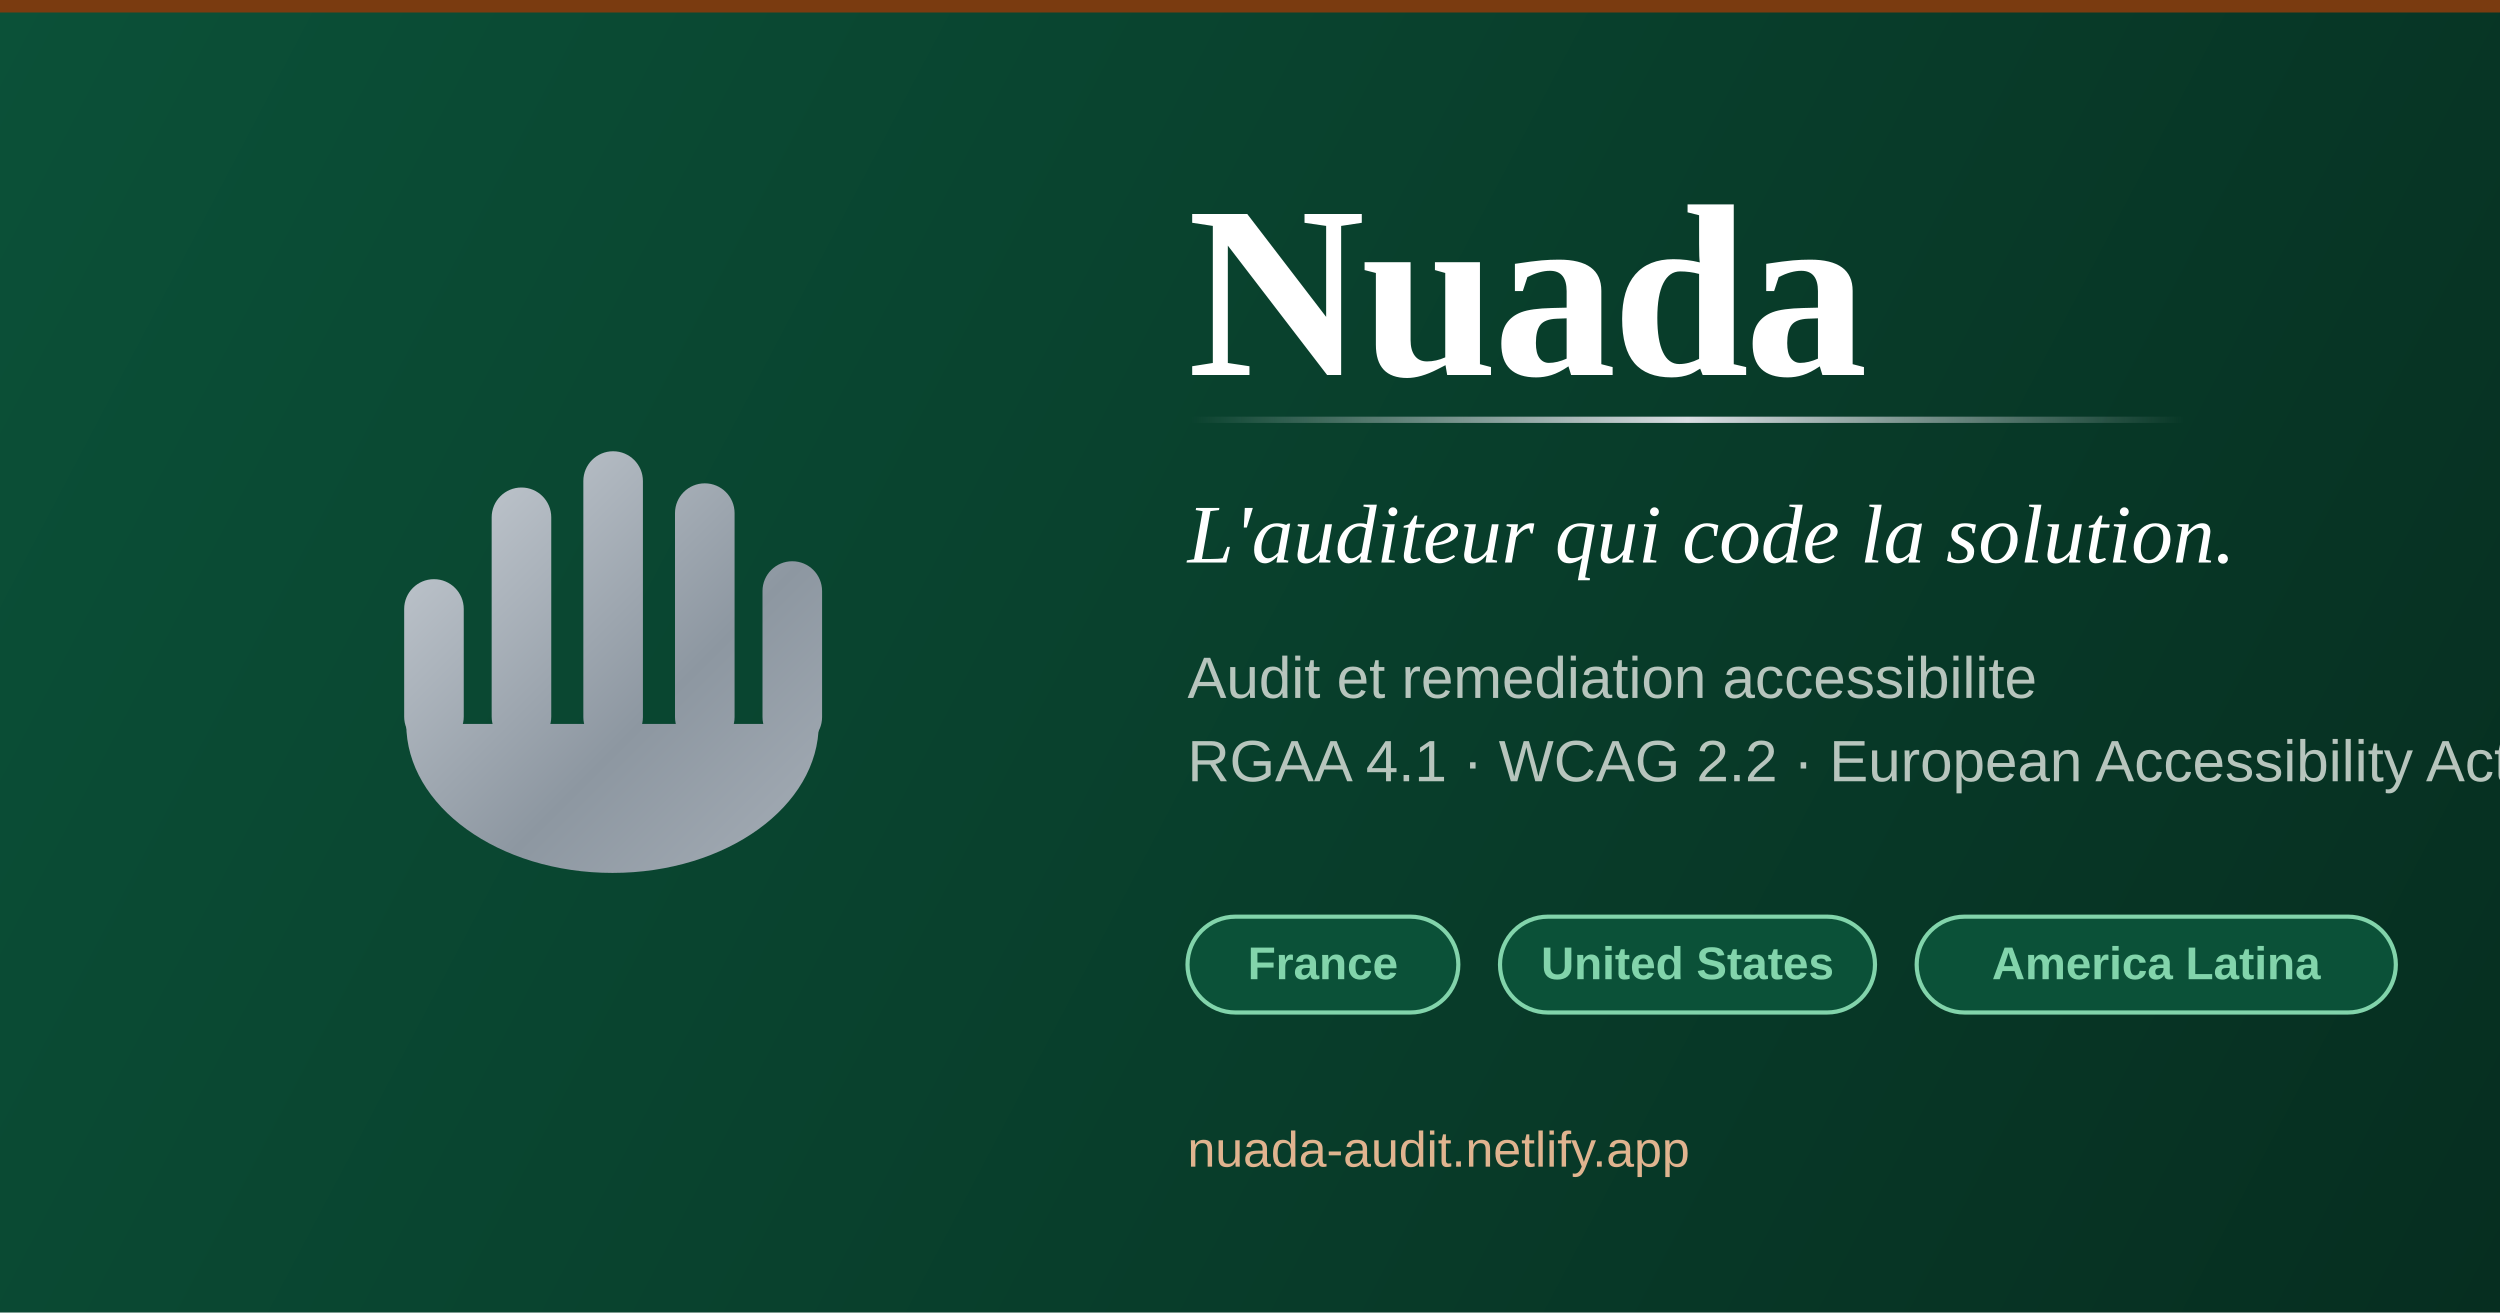
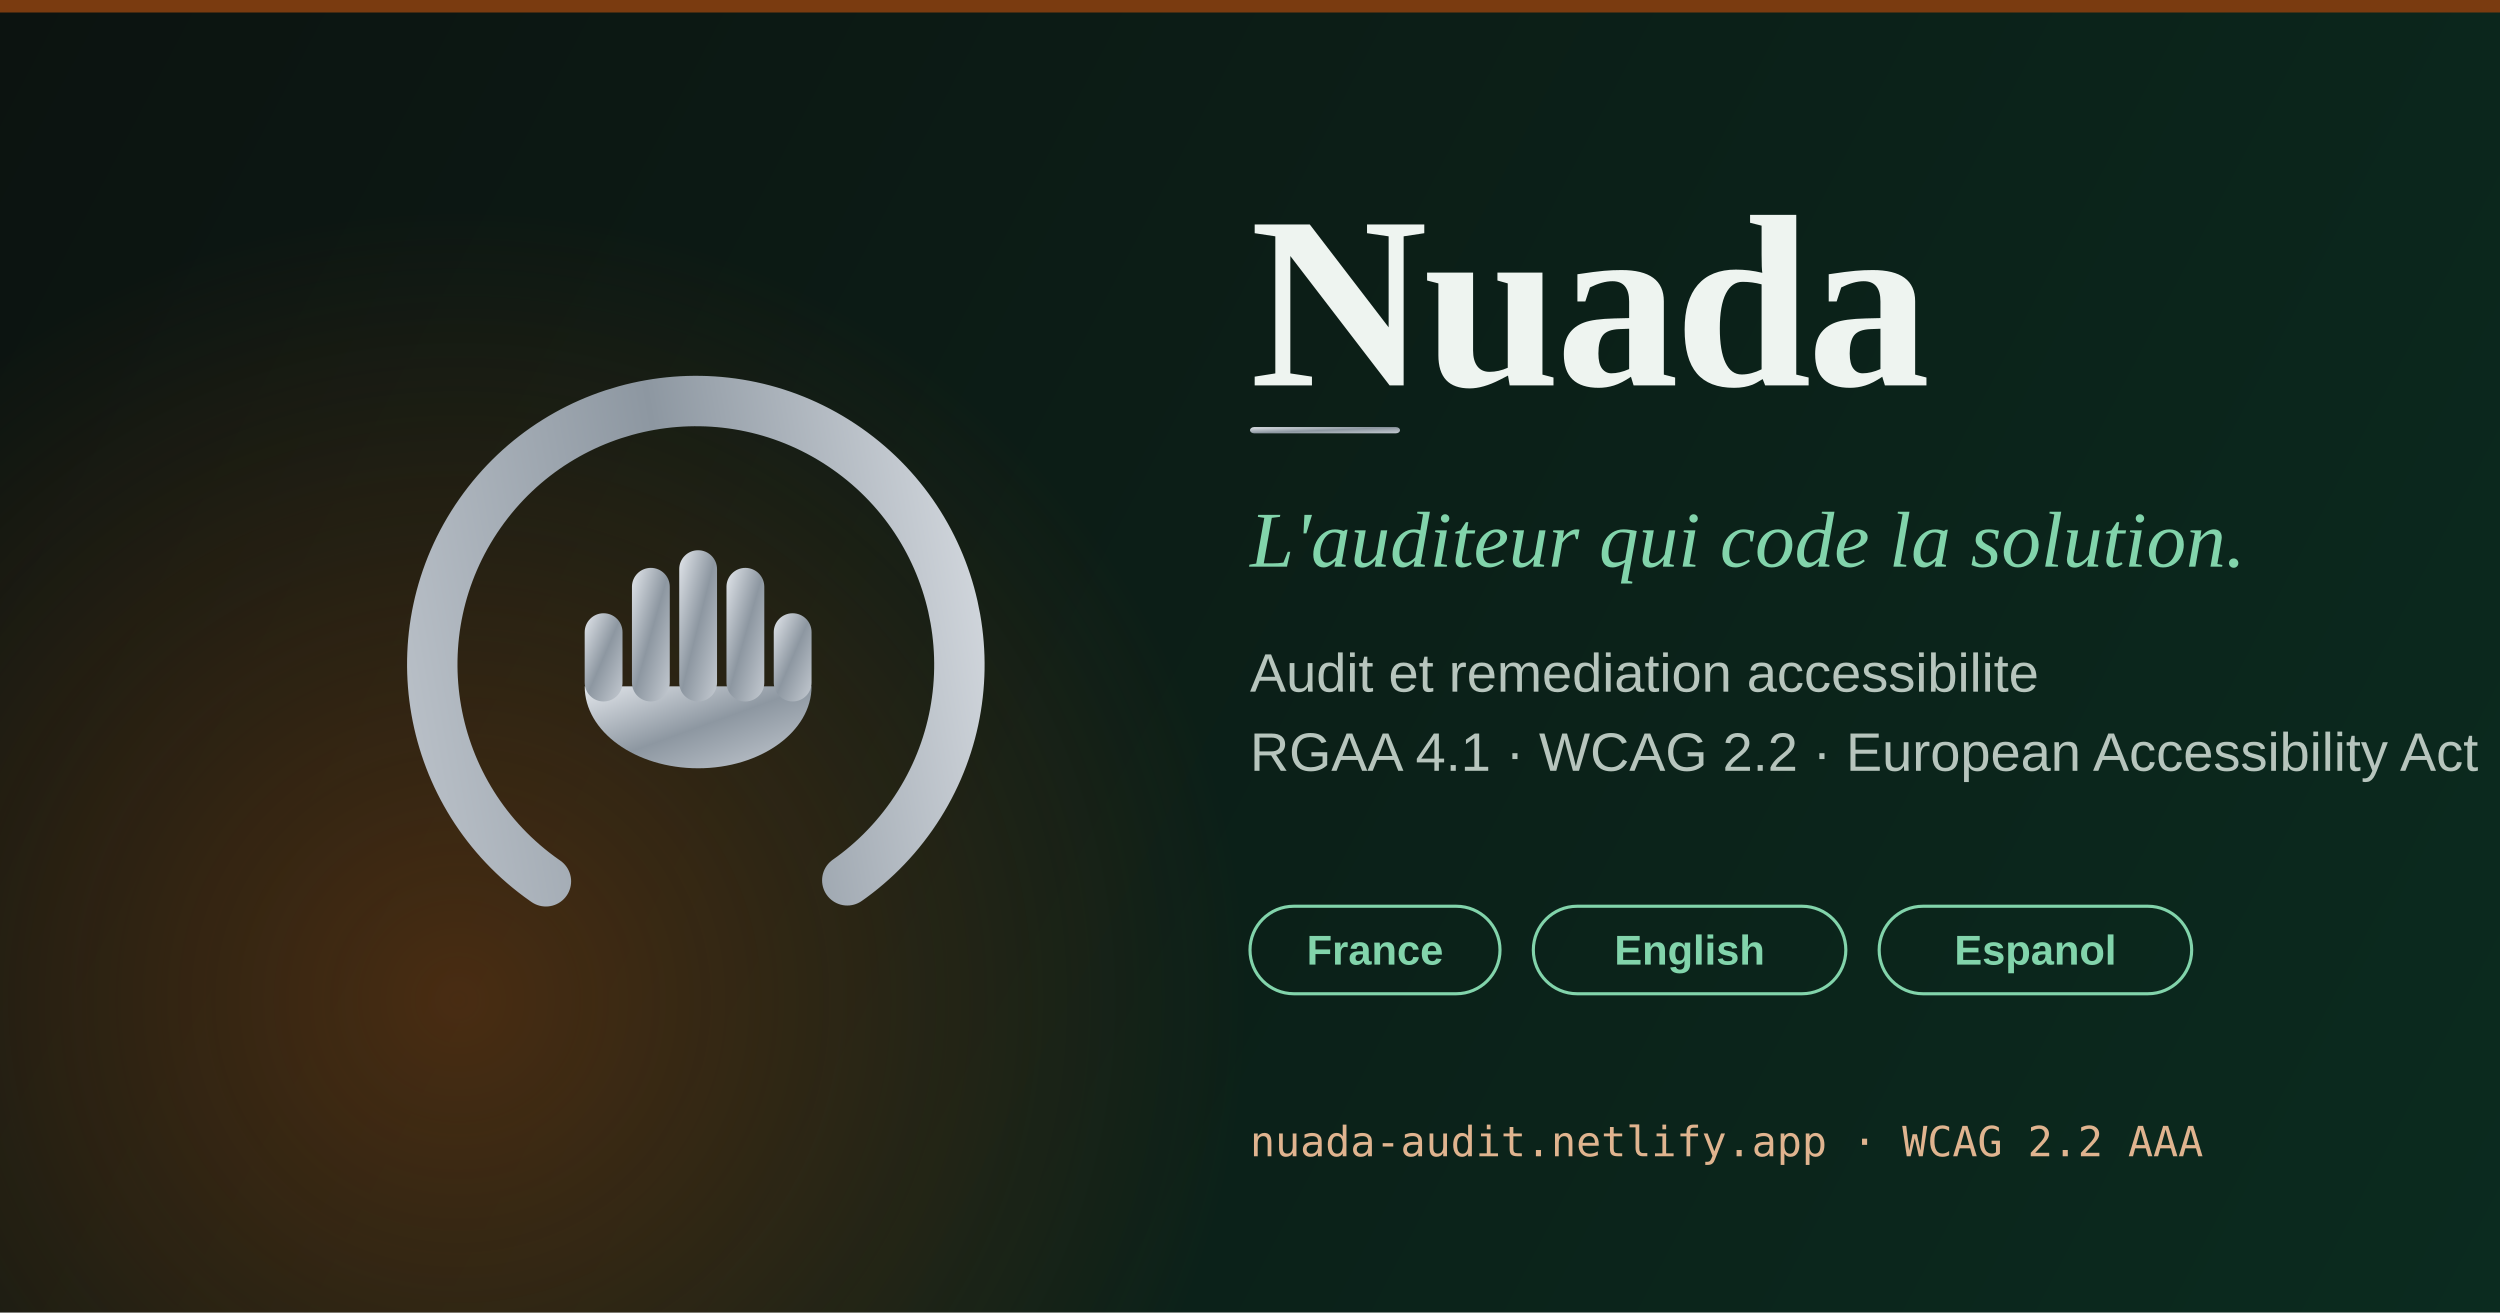
<svg xmlns="http://www.w3.org/2000/svg" viewBox="0 0 1200 630" width="1200" height="630" role="img" aria-labelledby="ogtitle ogdesc">
  <defs>
    <linearGradient id="bg" x1="0" y1="0" x2="1200" y2="630" gradientUnits="userSpaceOnUse">
-       <stop offset="0" stop-color="#0b5138" />
-       <stop offset="1" stop-color="#062e20" />
+       <stop offset="0" stop-color="#0c1310" />
+       <stop offset="1" stop-color="#0b2b1f" />
    </linearGradient>
-     <linearGradient id="silver" gradientUnits="userSpaceOnUse" x1="0" y1="0" x2="360" y2="360">
-       <stop offset="0" stop-color="#e6eaef" />
+     <radialGradient id="ember" cx="220" cy="480" r="380" gradientUnits="userSpaceOnUse">
+       <stop offset="0" stop-color="#7a3b10" stop-opacity="0.55" />
+       <stop offset="1" stop-color="#7a3b10" stop-opacity="0" />
+     </radialGradient>
+     <linearGradient id="silver" x1="0" y1="0" x2="1" y2="1">
+       <stop offset="0" stop-color="#e2e6eb" />
      <stop offset="0.5" stop-color="#8d97a1" />
      <stop offset="1" stop-color="#c4cad1" />
    </linearGradient>
-     <linearGradient id="rule" x1="0" y1="0" x2="1" y2="0">
-       <stop offset="0" stop-color="#d9dde2" stop-opacity="0" />
-       <stop offset="0.5" stop-color="#d9dde2" />
-       <stop offset="1" stop-color="#d9dde2" stop-opacity="0" />
-     </linearGradient>
  </defs>
  <rect width="1200" height="630" fill="url(#bg)" />
+   <rect width="1200" height="630" fill="url(#ember)" />
  <rect x="0" y="0" width="1200" height="6" fill="#7a3b10" />
-   <g transform="translate(140 155)">
-     <path d="M55 192.5 a99 71.5 0 0 0 198 0 z" fill="url(#silver)" />
-     <g fill="url(#silver)">
-       <rect x="54" y="123" width="28.6" height="80.3" rx="14.3" />
-       <rect x="96" y="79" width="28.6" height="124.3" rx="14.3" />
-       <rect x="140" y="61.6" width="28.6" height="141.9" rx="14.3" />
-       <rect x="184" y="77" width="28.6" height="126.5" rx="14.3" />
-       <rect x="226" y="114.4" width="28.6" height="89.1" rx="14.3" />
+   <g transform="translate(180 165) scale(11)">
+     <circle cx="14" cy="14" r="11.5" fill="none" stroke="url(#silver)" stroke-width="2.2" stroke-dasharray="58.2 14" stroke-linecap="round" transform="rotate(125 14 14)" />
+     <g transform="translate(6.4 5.6) scale(0.55)" fill="url(#silver)">
+       <path d="M5 17 a9 6.5 0 0 0 18 0 z" />
+       <rect x="5" y="11.2" width="3" height="7" rx="1.5" />
+       <rect x="8.75" y="7.6" width="3" height="10.6" rx="1.5" />
+       <rect x="12.5" y="6.2" width="3" height="12" rx="1.5" />
+       <rect x="16.25" y="7.6" width="3" height="10.6" rx="1.5" />
+       <rect x="20" y="11.2" width="3" height="7" rx="1.5" />
    </g>
  </g>
-   <rect x="570" y="200" width="480" height="3" fill="url(#rule)" />
-   <text x="570" y="180" font-family="Georgia, 'Times New Roman', serif" font-weight="700" font-size="118" fill="#ffffff" letter-spacing="-2">Nuada</text>
-   <text x="570" y="270" font-family="Georgia, 'Times New Roman', serif" font-style="italic" font-size="40" fill="#ffffff">L'auditeur qui code la solution.</text>
-   <text x="570" y="335" font-family="'Segoe UI', 'Helvetica Neue', Arial, sans-serif" font-size="28" fill="#b7c5bd">Audit et remediation accessibilite</text>
-   <text x="570" y="375" font-family="'Segoe UI', 'Helvetica Neue', Arial, sans-serif" font-size="28" fill="#b7c5bd">RGAA 4.1 · WCAG 2.2 · European Accessibility Act</text>
-   <g font-family="'Segoe UI', 'Helvetica Neue', Arial, sans-serif" font-size="22" font-weight="600">
-     <rect x="570" y="440" width="130" height="46" rx="23" fill="#0b5138" stroke="#82d4ab" stroke-width="2" />
-     <text x="635" y="470" fill="#82d4ab" text-anchor="middle">France</text>
-     <rect x="720" y="440" width="180" height="46" rx="23" fill="#0b5138" stroke="#82d4ab" stroke-width="2" />
-     <text x="810" y="470" fill="#82d4ab" text-anchor="middle">United States</text>
-     <rect x="920" y="440" width="230" height="46" rx="23" fill="#0b5138" stroke="#82d4ab" stroke-width="2" />
-     <text x="1035" y="470" fill="#82d4ab" text-anchor="middle">America Latina</text>
+   <rect x="600" y="205" width="72" height="3" fill="url(#silver)" rx="2" />
+   <text x="600" y="185" font-family="Georgia, 'Times New Roman', serif" font-weight="700" font-size="118" fill="#eef4f0" letter-spacing="-2">Nuada</text>
+   <text x="600" y="272" font-family="Georgia, 'Times New Roman', serif" font-style="italic" font-size="38" fill="#82d4ab">L'auditeur qui code la solution.</text>
+   <text x="600" y="332" font-family="'Segoe UI', 'Helvetica Neue', Arial, sans-serif" font-size="26" fill="#b7c5bd">Audit et remediation accessibilite</text>
+   <text x="600" y="370" font-family="'Segoe UI', 'Helvetica Neue', Arial, sans-serif" font-size="26" fill="#b7c5bd">RGAA 4.1 · WCAG 2.2 · European Accessibility Act</text>
+   <g font-family="'Segoe UI', 'Helvetica Neue', Arial, sans-serif" font-size="20" font-weight="600">
+     <rect x="600" y="435" width="120" height="42" rx="21" fill="none" stroke="#82d4ab" stroke-width="1.5" />
+     <text x="660" y="463" fill="#82d4ab" text-anchor="middle">France</text>
+     <rect x="736" y="435" width="150" height="42" rx="21" fill="none" stroke="#82d4ab" stroke-width="1.5" />
+     <text x="811" y="463" fill="#82d4ab" text-anchor="middle">English</text>
+     <rect x="902" y="435" width="150" height="42" rx="21" fill="none" stroke="#82d4ab" stroke-width="1.5" />
+     <text x="977" y="463" fill="#82d4ab" text-anchor="middle">Espanol</text>
  </g>
-   <text x="570" y="560" font-family="'Segoe UI', 'Helvetica Neue', Arial, sans-serif" font-size="24" fill="#e0b48f">nuada-audit.netlify.app</text>
+   <text x="600" y="555" font-family="'Consolas', 'Menlo', monospace" font-size="20" fill="#e0b48f">nuada-audit.netlify.app · WCAG 2.2 AAA</text>
</svg>
